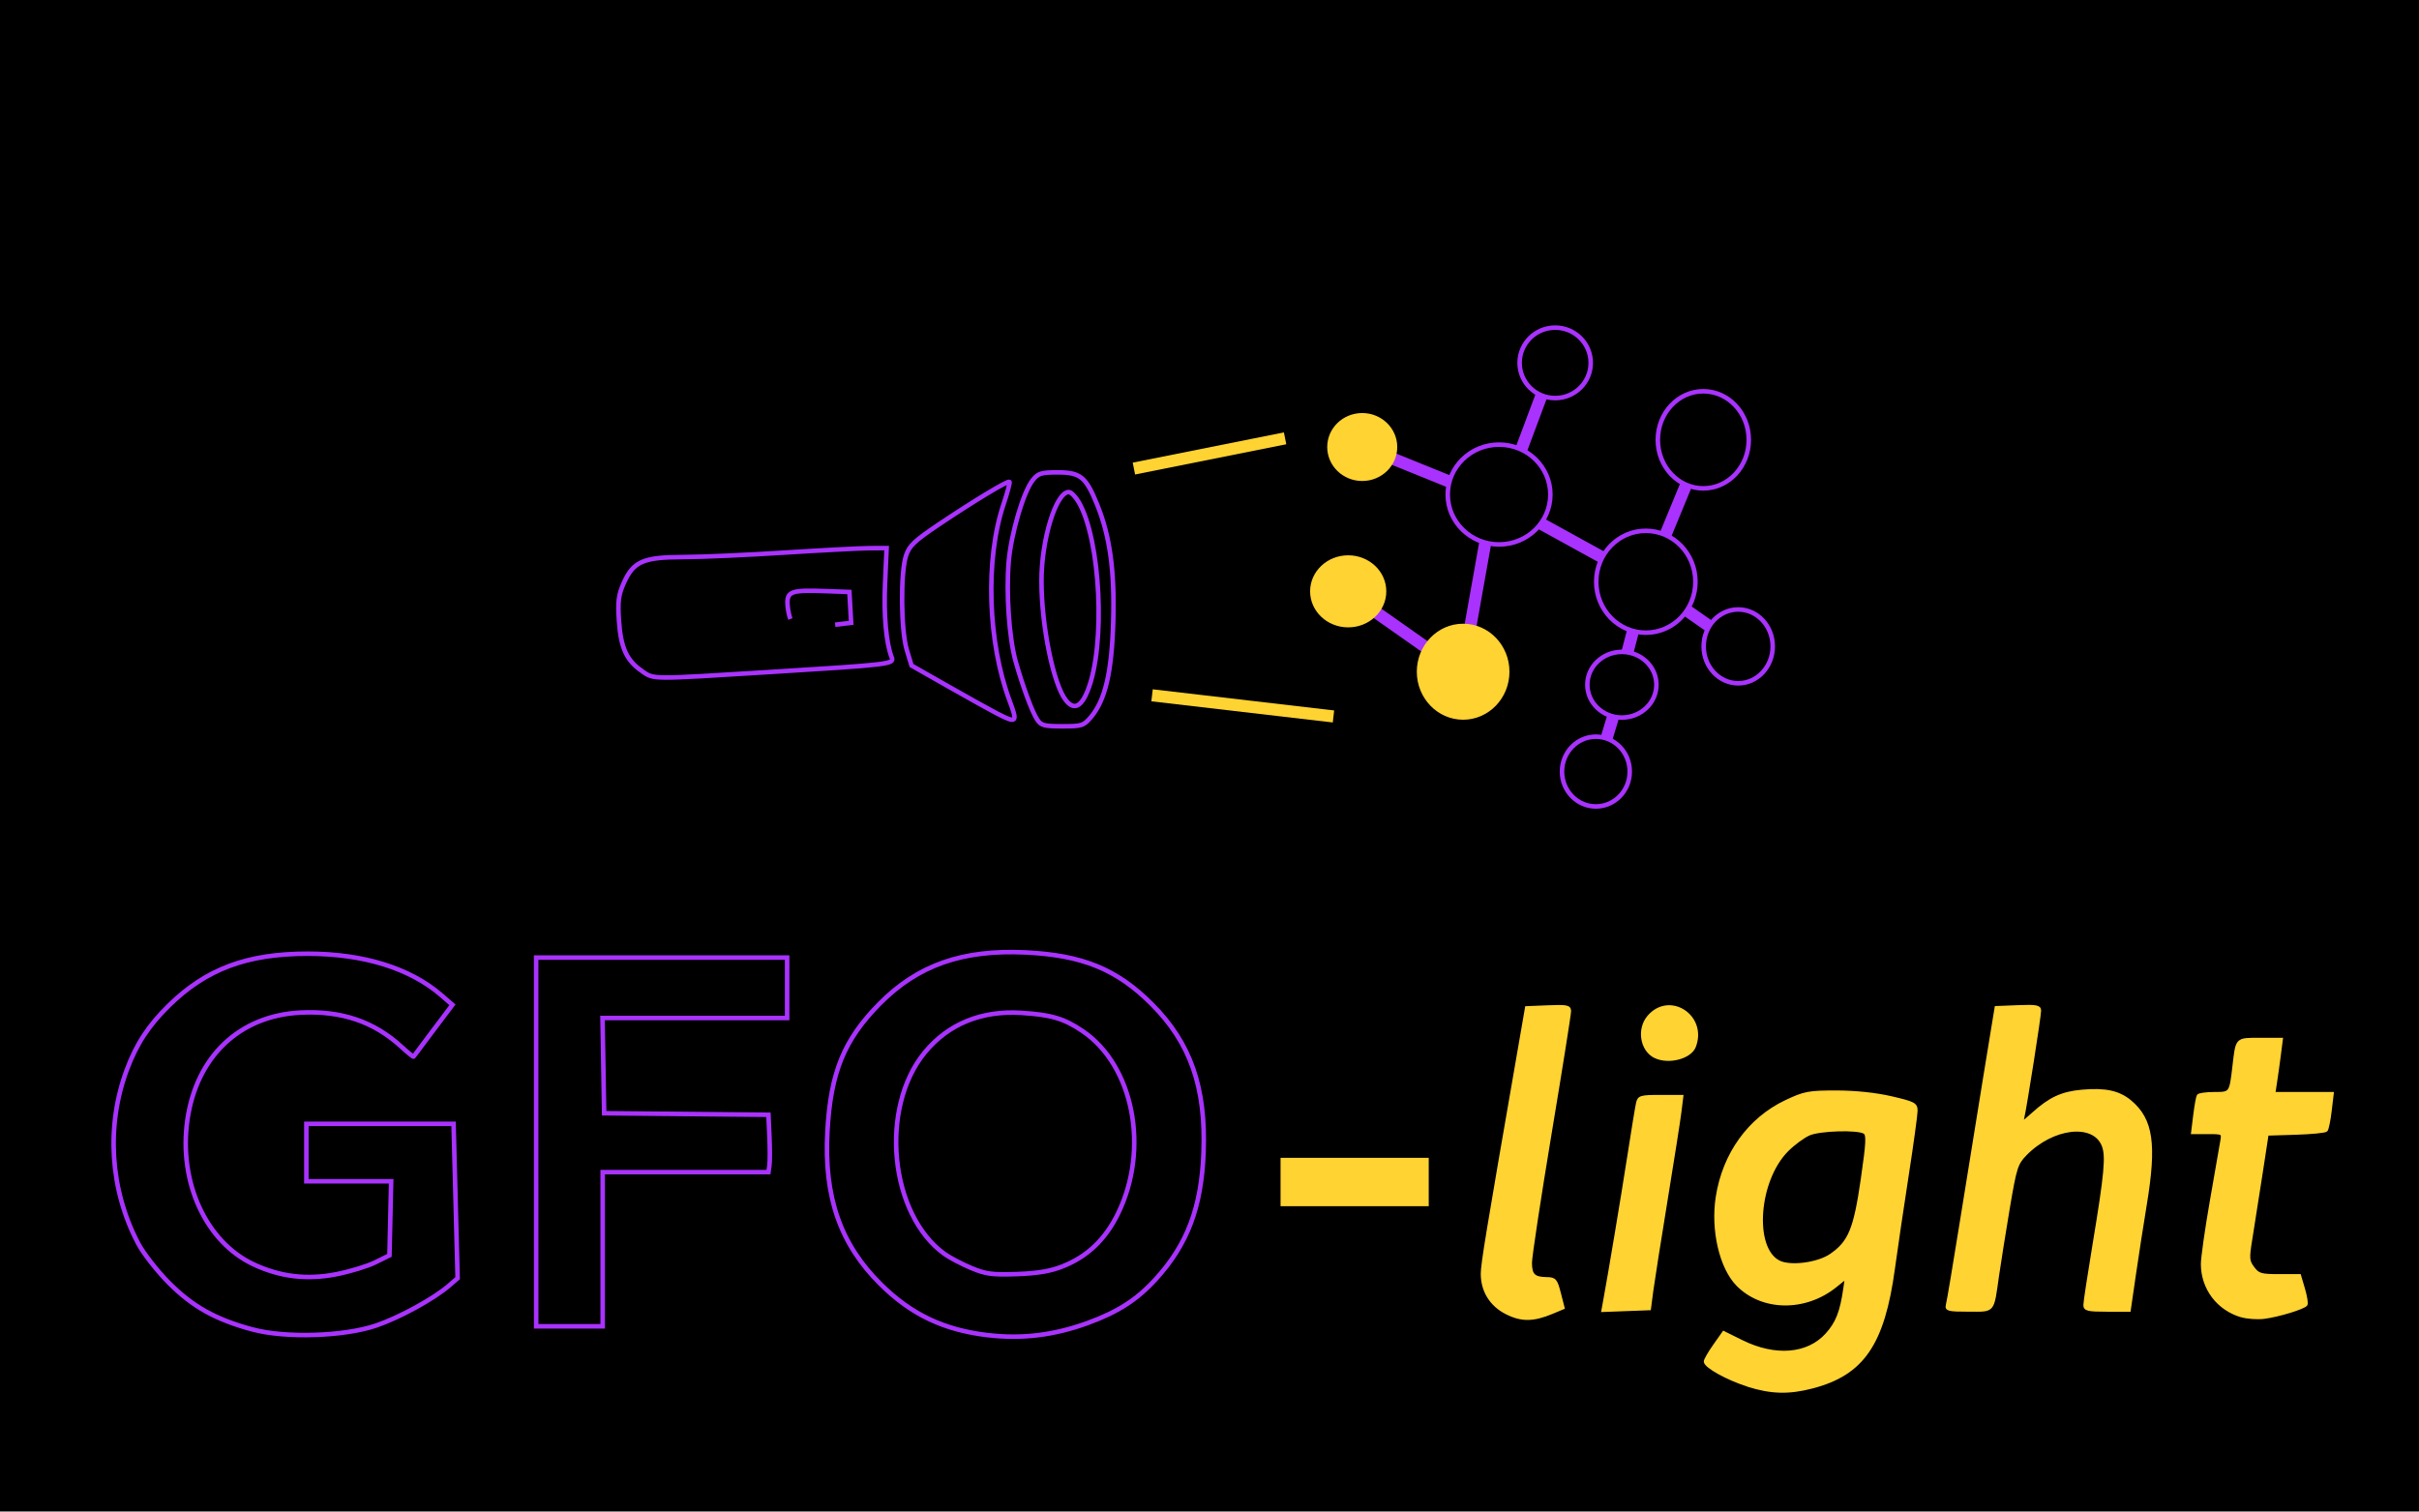
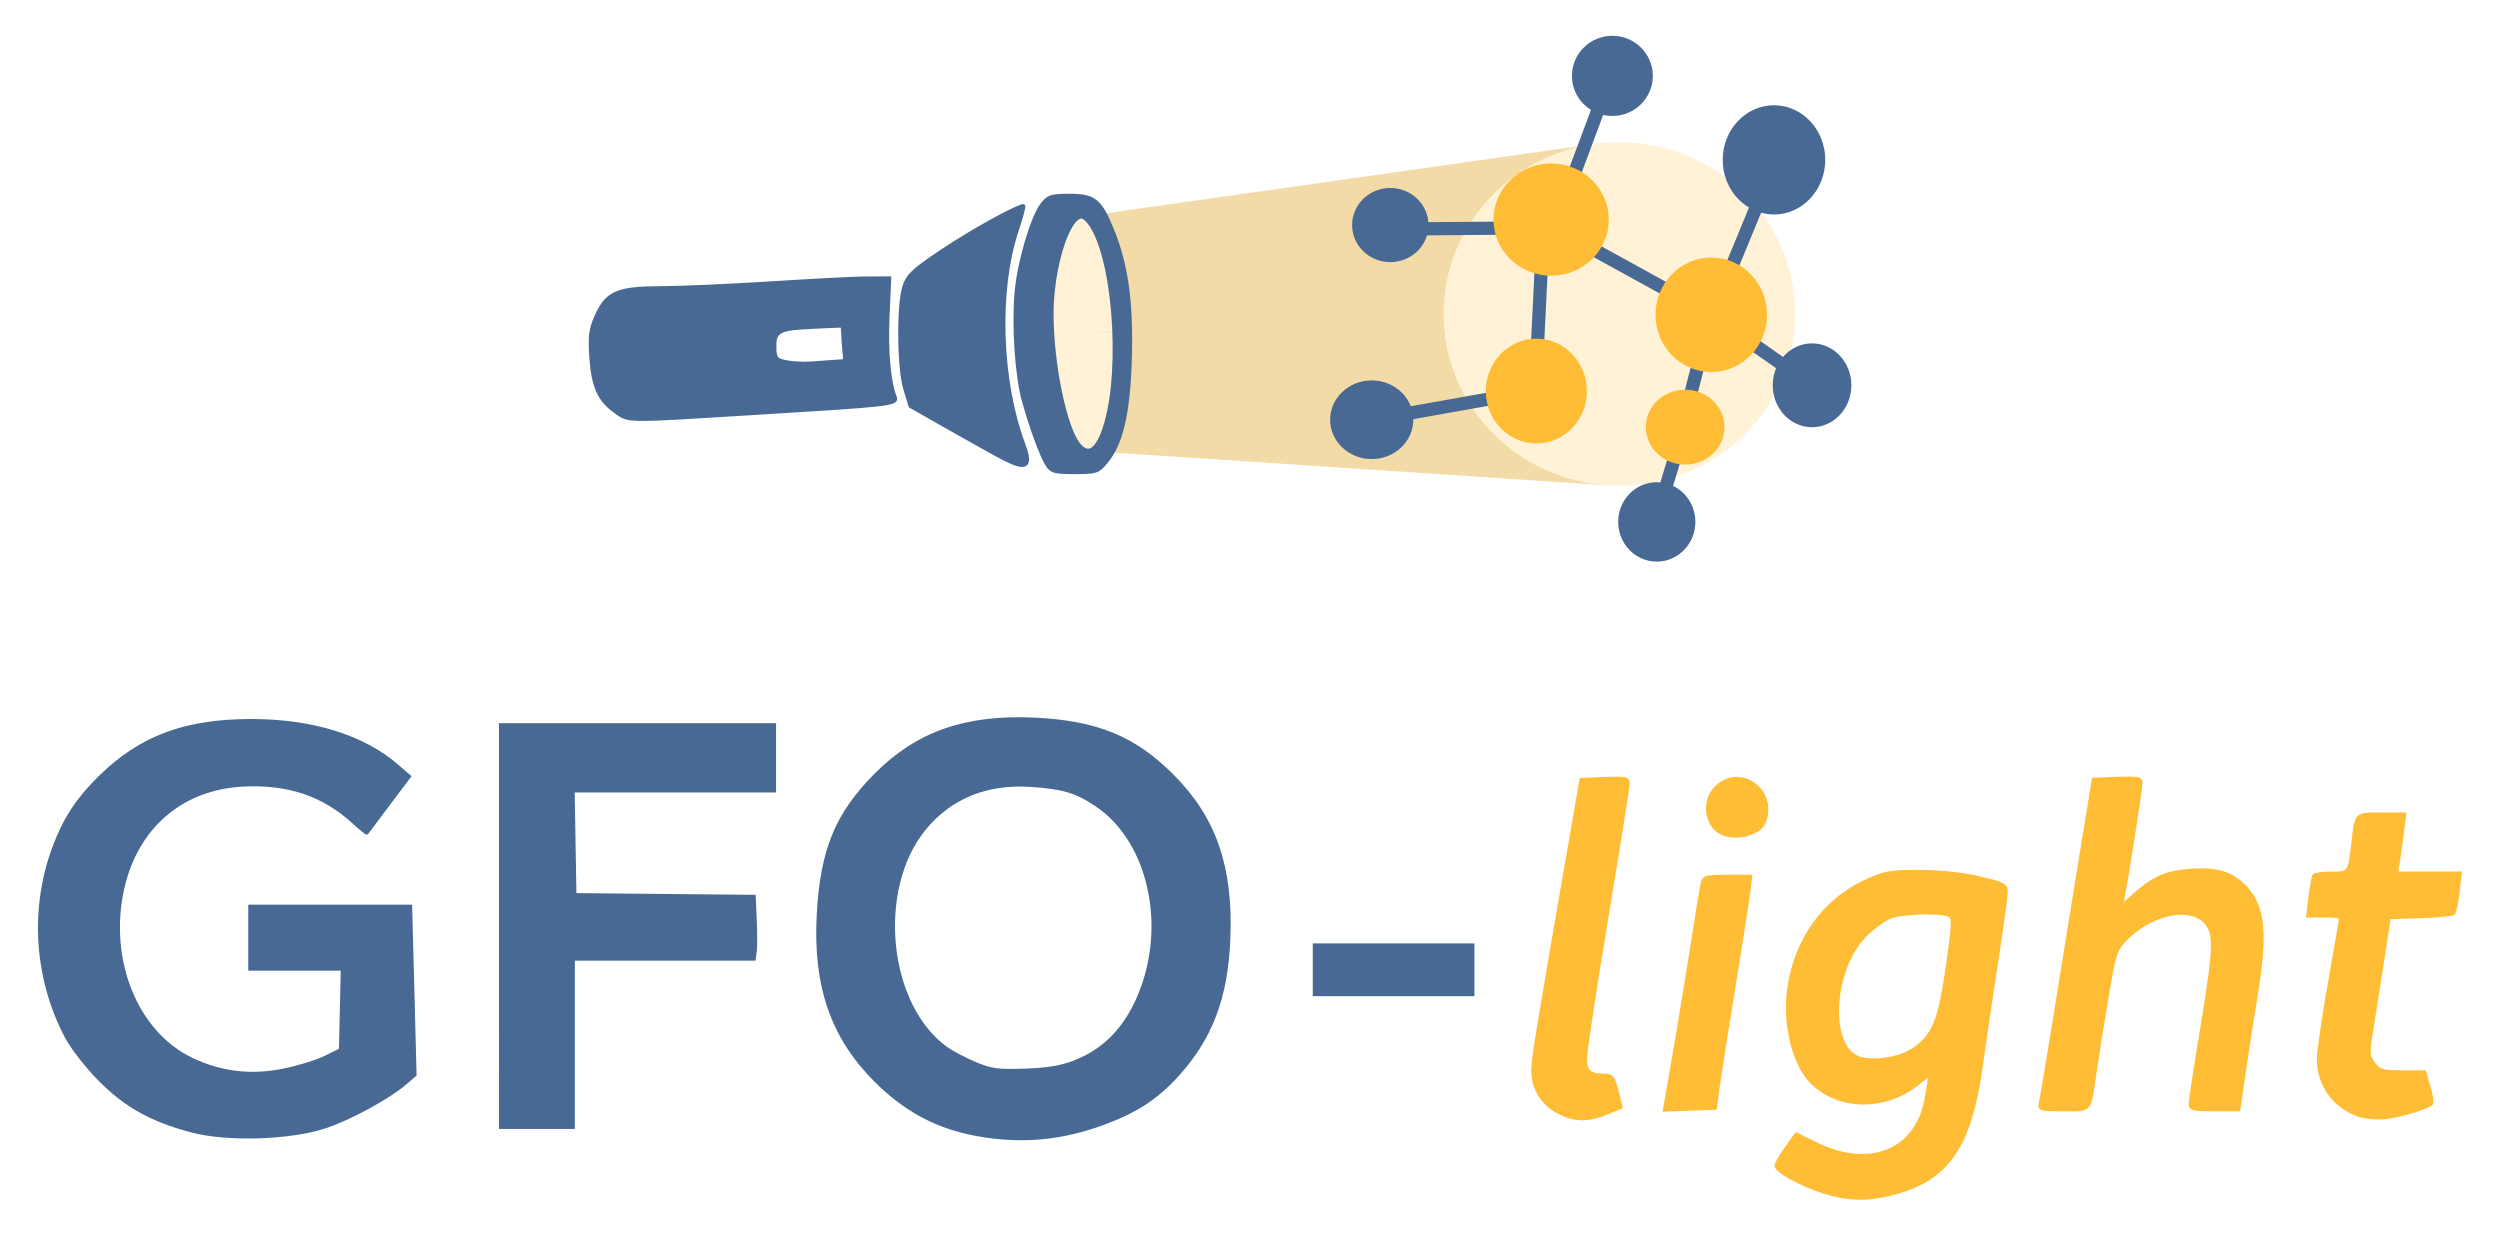
- <svg xmlns="http://www.w3.org/2000/svg" xml:space="preserve" width="800" height="500" viewBox="0 0 800 500">
-   <defs>
-     <style>
- 				.yellow {
- 						fill: #ffd332;
- 						stroke: #ffd332;
- 						stroke-width:1;
- 				}
- 				.blue {
- 						//fill: #63255;
- 						stroke: #a932ff;
- 						stroke-width:1.5;
- 				}
- 				.ray {
- 						stroke-width:4;
- 				}
- 		</style>
+ <svg xmlns="http://www.w3.org/2000/svg" xml:space="preserve" width="757.823" height="374.523" viewBox="0 0 757.823 374.523" version="1.1" id="svg11">
+   <defs id="defs1">
+     <style id="style1">
+             .yellow {
+                 fill: #ffbd35;
+                 stroke: #ffbd35;
+             }
+ 
+             .blue {
+                 fill: #476993ff;
+                 stroke: #476993ff;
+             }
+ 
+             .ray {
+                 fill: #f3dba7;
+             }
+ 
+             .focus {
+                 fill: #fff2d6;
+             }
+         </style>
  </defs>
-   <rect width="100%" height="100%" style="fill:#000000" />
-   <path class="blue" id="gfo" d="M326.92 441.70c-14.76-1.73-25.52-6.83-35.7-16.92-13.33-13.22-18.76-28.82-17.58-50.50 1.06-19.53 5.48-30.33 17.24-42.24 12.64-12.79 27.42-17.98 48.31-16.98 18.82.90 30.19 5.56 41.71 17.09 12.82 12.84 17.95 27.55 17.13 49.10-.69 18.14-5.34 30.44-15.87 41.96-6.16 6.74-12.48 10.80-22.49 14.45-11.01 4.01-21.65 5.32-32.75 4.02m24.53-22.79c8.15-3.21 14.14-8.92 18.31-17.47 10.47-21.45 5.08-49.05-11.81-60.40-6.13-4.12-10.24-5.34-20.15-5.97-13.23-.84-24.24 3.67-32.00 13.14-15.07 18.39-11.54 53.71 6.67 66.68 1.71 1.22 5.64 3.27 8.72 4.57 4.83 2.02 6.92 2.30 15.10 2.02 6.84-.24 11.07-.95 15.14-2.55M83.54 439.79c-12.21-3.29-19.82-7.54-27.67-15.43-3.93-3.95-8.46-9.76-10.21-13.10-9.29-17.72-10.65-38.85-3.68-57.47 3.17-8.49 7.14-14.54 13.85-21.14 12.36-12.14 25.86-17.18 45.98-17.17 18.44.01 33.81 4.79 44.15 13.73l3.67 3.18-6.35 8.43c-3.49 4.64-6.42 8.56-6.51 8.70-.09.14-1.91-1.33-4.06-3.30-9.08-8.32-19.79-11.94-33.36-11.26-20.11 1-34.36 14.51-37.37 35.46-2.96 20.54 6.06 40.33 21.78 47.77 8.8 4.16 17.74 5.24 27.51 3.31 4.51-.89 10.31-2.66 12.87-3.93l4.66-2.31.28-12.25.28-12.25H101.32v-19h48.68l.67 25.53.67 25.53-2.76 2.39c-5.04 4.37-16.27 10.54-24.07 13.23-10.61 3.65-30.04 4.28-40.97 1.34m93.77-62.03v-61h83v20h-61.05l.27 15.75.27 15.75 27.17.26 27.17.26.32 7.23c.18 3.97.18 8.24.00 9.48l-.32 2.25H199.32v51h-22zm247" />
-   <path class="yellow" id="hyphen" d="M424 391 v-7.5h48v15h-48zm-81-153" />
-   <path class="yellow" id="light" d="M578 458.19c-6.72-2.12-14.04-6.20-14.04-7.81 0-.52 1.36-2.89 3.04-5.27l3.04-4.31 5.98 2.96c11.06 5.48 21.88 4.59 28.12-2.31 3.42-3.79 4.85-7.42 5.97-15.23l.53-3.73-3.67 2.94c-10.02 8.03-24.1 7.85-32.28-.42-5.56-5.62-8.47-18.09-6.77-29.04 2.2-14.20 10.56-25.83 22.70-31.58 6.14-2.91 7.53-3.17 16.66-3.17 6.28 0 12.99.70 18.18 1.90 7.46 1.73 8.22 2.12 8.22 4.28 0 1.30-1.33 11.02-2.97 21.60s-3.67 24.34-4.52 30.59c-3.41 25.01-10.15 34.86-26.85 39.21-7.80 2.03-13.58 1.87-21.35-.58m27.54-43.02c6.2-4.29 7.96-8.57 10.35-25.08 1.78-12.35 1.90-14.80.74-15.53-2.18-1.38-14.55-1.04-18.26.50-1.85.77-5.14 3.18-7.32 5.36-9.92 9.92-11.61 32.45-2.77 36.97 3.78 1.93 12.95.75 17.26-2.22m-107.35 19.06c-5.10-2.62-7.96-7.25-7.97-12.88 0-3.22 1.63-13.16 11.87-72.11l2.76-15.94 7.12-.29c6.30-.25 7.12-.08 7.12 1.49-.00.98-2.91 19.26-6.47 40.63-3.55 21.36-6.46 40.50-6.46 42.53 0 4.12 1.12 5.21 5.41 5.27 2.65.03 3.03.48 4.15 4.85l1.23 4.81-3.65 1.53c-6.21 2.60-10.18 2.63-15.11.10m243.14 1.03c-7.77-2.28-12.92-9.05-12.96-17.09-.01-2.08 1.32-11.50 2.97-20.92 1.64-9.42 3.20-18.36 3.46-19.87.46-2.69.37-2.74-4.60-2.74h-5.07l.71-5.73c.39-3.15.91-6.06 1.17-6.47s2.64-.74 5.31-.74c5.44 0 5.43.02 6.48-8.96 1.09-9.31.75-8.96 8.66-8.96h7.03l-.67 5.23c-.37 2.87-.93 6.91-1.25 8.96l-.57 3.73h19.32l-.68 5.73c-.37 3.15-.97 6.04-1.32 6.43-.35.38-4.89.83-10.09.99l-9.44.29-2.14 13.94c-1.18 7.67-2.65 17.07-3.28 20.89-1.03 6.31-.96 7.16.76 9.46 1.70 2.26 2.59 2.52 8.64 2.52h6.74l1.30 4.41c.71 2.42 1.09 4.74.84 5.15-.65 1.05-9.16 3.65-13.88 4.24-2.19.27-5.53.04-7.43-.51m-210.72-4.54c1.82-9.93 5.86-34.09 7.96-47.61 1.36-8.76 2.70-16.95 2.98-18.18.46-2.06 1.05-2.24 7.58-2.24h7.08l-.65 5.23c-.36 2.87-2.42 15.99-4.57 29.14s-4.27 26.60-4.71 29.89l-.78 5.97-7.70.29-7.70.29zm113.41.95c.28-.95 2.37-13.40 4.65-27.65a16001 16001 0 0 1 7.81-48.32l3.67-22.41 7.19-.29c6.04-.24 7.19-.03 7.19 1.3 0 1.81-4.67 31.61-5.53 35.28-.52 2.24-.28 2.16 3.42-1.18 5.56-5.02 9.49-6.84 16.12-7.44 7.68-.69 12.20.28 15.99 3.47 7.07 5.95 8.25 14.03 4.95 34.01a1511 1511 0 0 0-3.61 23.27l-1.70 11.70h-7.34c-6.33 0-7.34-.24-7.33-1.74.00-.95 1.34-9.77 2.97-19.59 3.98-24.00 4.51-29.77 3.05-33.3-3.21-7.76-16.80-6.13-25.73 3.08-2.93 3.02-3.35 4.36-5.60 17.70-1.33 7.93-2.94 18.01-3.57 22.39-1.76 12.28-1.07 11.45-9.62 11.45-6.64 0-7.41-.19-6.96-1.74m-96.65-82.12c-4.54-2.2-5.65-9.18-2.10-13.26 6.91-7.95 18.90-.08 15.07 9.89-1.4 3.64-8.55 5.5-12.96 3.36" />
-   <path class="blue" id="flashlight" d="M343 238 c-1.70-2.63-4.72-10.79-7.12-19.25-2.13-7.54-3.17-22.56-2.28-33 .78-9.17 4.84-22.99 7.89-26.86 1.84-2.34 2.76-2.63 8.32-2.63 7.50 0 9.30 1.47 13.02 10.62 4.25 10.47 5.83 21.98 5.33 38.85-.49 16.69-2.64 25.86-7.37 31.48-2.4 2.85-3.00 3.04-9.45 3.04-6.04 0-7.06-.27-8.34-2.25m16.74-9.62c5.95-14.87 4.26-49.85-3.00-62.30-1.06-1.82-2.54-3.31-3.27-3.31-4.23 0-9.05 15.66-9.04 29.41.00 14.94 3.94 34.21 8.06 39.45 2.64 3.36 5.05 2.29 7.26-3.23m-29.83 7.72c-2.2-1.13-9.50-5.19-16.23-9.02l-12.23-6.95-1.57-5.18c-1.95-6.44-2.10-25.60-.25-31.18 1.08-3.27 2.77-4.87 10.78-10.26 11.76-7.90 22.94-14.64 23.44-14.13.20.21-.68 3.55-1.98 7.42-6.10 18.18-5.23 45.72 2.06 65.11 2.65 7.05 2.28 7.44-4.02 4.18m-117.54-14.09c-5.11-3.44-7.06-7.66-7.67-16.56-.44-6.49-.18-8.59 1.52-12.46 3.22-7.28 6.41-8.70 19.69-8.73 6.05-.01 21.12-.68 33.5-1.47s25.04-1.45 28.15-1.47l5.65-.02-.52 11.75c-.46 10.52.36 19.65 2.21 24.42.85 2.20-.37 2.35-40.32 4.82-39.83 2.46-38.18 2.47-42.23-.25m63.84-15.4 5.29-.63-.29-5.10-.29-5.10-7.99-.29c-10.80-.4-12.50.10-12.50 3.75 0 1.60.43 4.07.97 5.48" />
-   <path class="blue" d="m564.32 144.13-19.68 47.74Z" style="stroke-width:4;stroke-opacity:1" />
-   <path class="yellow ray" id="ray1" d="M375 155 l 50 -10z" />
-   <path class="yellow ray" id="ray2" d="M381 230 l 60 7z" />
-   <path class="blue" d="m514.54 118.11-18.10 48.42zM496.44 166.53ZM448.02 146.62l47.97 19.46zM444.40 195.04l41.18 28.96zM536.72 228.08ZM537.17 227.18ZM543.96 193.69l-9.05 34.84zM542.15 190.97l33.03 23.08zM493.27 167.89l-9.50 53.40zM494.18 164.72l49.32 27.15zM537.17 224.91l-9.05 29.86z" style="stroke-width:4;stroke-opacity:1" />
-   <ellipse class="yellow" cx="450.51" cy="147.87" rx="11.08" ry="10.74" />
-   <ellipse class="yellow" cx="445.87" cy="195.61" rx="12.10" ry="11.42" />
-   <ellipse class="yellow" cx="483.88" cy="222.20" rx="14.82" ry="15.38" />
-   <ellipse class="blue" cx="514.32" cy="120.03" rx="11.76" ry="11.65" />
-   <ellipse class="blue" cx="527.78" cy="255.23" rx="11.20" ry="11.54" />
-   <ellipse class="blue" cx="536.38" cy="226.5" rx="11.42" ry="10.86" />
-   <ellipse class="blue" cx="563.31" cy="145.49" rx="15.04" ry="16.06" />
-   <ellipse class="blue" cx="495.76" cy="163.59" rx="16.97" ry="16.51" style="display:inline;stroke-opacity:1" />
-   <ellipse class="blue" cx="544.30" cy="192.44" rx="16.40" ry="16.85" />
-   <ellipse class="blue" cx="574.85" cy="213.82" rx="11.42" ry="12.21" />
+   <g id="flashlight">
+     <path id="ray" class="ray" d="M 327.487,65.752 484.293,43.495 487.499,147.139 329.325,136.651 Z" />
+     <ellipse class="focus" id="focus" cx="490.862" cy="95.172" rx="53.276" ry="52.069" />
+     <path id="lense" class="focus" d="m 334.255,111.739 a 9.188,35.75 0 0 1 -9.177,35.75 9.188,35.75 0 0 1 -9.199,-35.664 9.188,35.75 0 0 1 9.155,-35.835 9.188,35.75 0 0 1 9.221,35.578 l -9.188,0.171 z" transform="rotate(-1.88248)" />
+     <path id="gadget" d="m 317.438,140.974 c -1.7,-2.63 -4.72,-10.79 -7.12,-19.25 -2.13,-7.54 -3.17,-22.56 -2.28,-33 0.78,-9.17 4.84,-22.99 7.89,-26.86 1.84,-2.34 2.76,-2.63 8.32,-2.63 7.5,0 9.3,1.47 13.02,10.62 4.25,10.47 5.83,21.98 5.33,38.85 -0.49,16.69 -2.64,25.86 -7.37,31.48 -2.4,2.85 -3,3.04 -9.45,3.04 -6.04,0 -7.06,-0.27 -8.34,-2.25 m 16.74,-9.62 c 5.95,-14.87 4.26,-49.85 -3,-62.3 -1.06,-1.82 -2.54,-3.31 -3.27,-3.31 -4.23,0 -9.05,15.66 -9.04,29.41 0,14.94 3.94,34.21 8.06,39.45 2.64,3.36 5.05,2.29 7.26,-3.23 m -29.83,7.72 c -2.2,-1.13 -9.5,-5.19 -16.23,-9.02 l -12.23,-6.95 -1.57,-5.18 c -1.95,-6.44 -2.1,-25.6 -0.25,-31.18 1.08,-3.27 2.77,-4.87 10.78,-10.26 11.76,-7.9 24.94,-14.64 25.44,-14.13 0.2,0.21 -0.68,3.55 -1.98,7.42 -6.1,18.18 -5.23,45.72 2.06,65.11 2.65,7.05 0.28,7.44 -6.02,4.18 m -117.54,-14.09 c -5.11,-3.44 -7.06,-7.66 -7.67,-16.56 -0.44,-6.49 -0.18,-8.59 1.52,-12.46 3.22,-7.28 6.41,-8.7 19.69,-8.73 6.05,-0.01 21.12,-0.68 33.5,-1.47 12.38,-0.79 25.04,-1.45 28.15,-1.47 l 7.65,-0.02 -0.52,11.75 c -0.46,10.52 0.36,19.65 2.21,24.42 0.85,2.2 -2.37,2.35 -42.32,4.82 -39.83,2.46 -38.18,2.47 -42.23,-0.25 m 59.567,-14.972 c 3.594,-0.269 9.735,-0.713 9.735,-0.713 l -0.462,-5.445 -0.29,-5.1 c 0,0 -7.504,0.255 -12.861,0.615 -5.357,0.36 -7.629,1.195 -7.629,4.845 0,1.6 -0.134,2.845 0.545,4.193 0.755,1.501 7.368,1.873 10.963,1.605 z" class="blue" />
+   </g>
+   <g id="title">
+     <path id="light" d="m 552.438,361.164 c -6.72,-2.12 -14.04,-6.2 -14.04,-7.81 0,-0.52 1.36,-2.89 3.04,-5.27 l 3.04,-4.31 5.98,2.96 c 11.06,5.48 21.88,4.59 28.12,-2.31 3.42,-3.79 4.85,-7.42 5.97,-15.23 l 0.53,-3.73 -3.67,2.94 c -10.02,8.03 -24.1,7.85 -32.28,-0.42 -5.56,-5.62 -8.47,-18.09 -6.77,-29.04 2.2,-14.2 10.56,-25.83 22.7,-31.58 6.14,-2.91 7.53,-3.17 16.66,-3.17 6.28,0 12.99,0.7 18.18,1.9 7.46,1.73 8.22,2.12 8.22,4.28 0,1.3 -1.33,11.02 -2.97,21.6 -1.64,10.58 -3.67,24.34 -4.52,30.59 -3.41,25.01 -10.15,34.86 -26.85,39.21 -7.8,2.03 -13.58,1.87 -21.35,-0.58 m 27.54,-43.02 c 6.2,-4.29 7.96,-8.57 10.35,-25.08 1.78,-12.35 1.9,-14.8 0.74,-15.53 -2.18,-1.38 -14.55,-1.04 -18.26,0.5 -1.85,0.77 -5.14,3.18 -7.32,5.36 -9.92,9.92 -11.61,32.45 -2.77,36.97 3.78,1.93 12.95,0.75 17.26,-2.22 m -107.35,19.06 c -5.1,-2.62 -7.96,-7.25 -7.97,-12.88 0,-3.22 1.63,-13.16 11.87,-72.11 l 2.76,-15.94 7.12,-0.29 c 6.3,-0.25 7.12,-0.08 7.12,1.49 0,0.98 -2.91,19.26 -6.47,40.63 -3.55,21.36 -6.46,40.5 -6.46,42.53 0,4.12 1.12,5.21 5.41,5.27 2.65,0.03 3.03,0.48 4.15,4.85 l 1.23,4.81 -3.65,1.53 c -6.21,2.6 -10.18,2.63 -15.11,0.1 m 243.14,1.03 c -7.77,-2.28 -12.92,-9.05 -12.96,-17.09 -0.01,-2.08 1.32,-11.5 2.97,-20.92 1.64,-9.42 3.2,-18.36 3.46,-19.87 0.46,-2.69 0.37,-2.74 -4.6,-2.74 h -5.07 l 0.71,-5.73 c 0.39,-3.15 0.91,-6.06 1.17,-6.47 0.26,-0.41 2.64,-0.74 5.31,-0.74 5.44,0 5.43,0.02 6.48,-8.96 1.09,-9.31 0.75,-8.96 8.66,-8.96 h 7.03 l -0.67,5.23 c -0.37,2.87 -0.93,6.91 -1.25,8.96 l -0.57,3.73 h 19.32 l -0.68,5.73 c -0.37,3.15 -0.97,6.04 -1.32,6.43 -0.35,0.38 -4.89,0.83 -10.09,0.99 l -9.44,0.29 -2.14,13.94 c -1.18,7.67 -2.65,17.07 -3.28,20.89 -1.03,6.31 -0.96,7.16 0.76,9.46 1.7,2.26 2.59,2.52 8.64,2.52 h 6.74 l 1.3,4.41 c 0.71,2.42 1.09,4.74 0.84,5.15 -0.65,1.05 -9.16,3.65 -13.88,4.24 -2.19,0.27 -5.53,0.04 -7.43,-0.51 m -210.72,-4.54 c 1.82,-9.93 5.86,-34.09 7.96,-47.61 1.36,-8.76 2.7,-16.95 2.98,-18.18 0.46,-2.06 1.05,-2.24 7.58,-2.24 h 7.08 l -0.65,5.23 c -0.36,2.87 -2.42,15.99 -4.57,29.14 -2.15,13.15 -4.27,26.6 -4.71,29.89 l -0.78,5.97 -7.7,0.29 -7.7,0.29 z m 113.41,0.95 c 0.28,-0.95 2.37,-13.4 4.65,-27.65 a 16001,16001 0 0 1 7.81,-48.32 l 3.67,-22.41 7.19,-0.29 c 6.04,-0.24 7.19,-0.03 7.19,1.3 0,1.81 -4.67,31.61 -5.53,35.28 -0.52,2.24 -0.28,2.16 3.42,-1.18 5.56,-5.02 9.49,-6.84 16.12,-7.44 7.68,-0.69 12.2,0.28 15.99,3.47 7.07,5.95 8.25,14.03 4.95,34.01 a 1511,1511 0 0 0 -3.61,23.27 l -1.7,11.7 h -7.34 c -6.33,0 -7.34,-0.24 -7.33,-1.74 0,-0.95 1.34,-9.77 2.97,-19.59 3.98,-24 4.51,-29.77 3.05,-33.3 -3.21,-7.76 -16.8,-6.13 -25.73,3.08 -2.93,3.02 -3.35,4.36 -5.6,17.7 -1.33,7.93 -2.94,18.01 -3.57,22.39 -1.76,12.28 -1.07,11.45 -9.62,11.45 -6.64,0 -7.41,-0.19 -6.96,-1.74 m -96.65,-82.12 c -4.54,-2.2 -5.65,-9.18 -2.1,-13.26 6.91,-7.95 18.9,-0.08 15.07,9.89 -1.4,3.64 -8.55,5.5 -12.96,3.36" class="yellow" />
+     <path id="hyphen" d="m 398.438,286.474 h 48 v 15 h -48 z" class="blue" />
+     <path id="gfo" d="m 301.358,344.674 c -14.76,-1.73 -25.52,-6.83 -35.7,-16.92 -13.33,-13.22 -18.76,-28.82 -17.58,-50.5 1.06,-19.53 5.48,-30.33 17.24,-42.24 12.64,-12.79 27.42,-17.98 48.31,-16.98 18.82,0.9 30.19,5.56 41.71,17.09 12.82,12.84 17.95,27.55 17.13,49.1 -0.69,18.14 -5.34,30.44 -15.87,41.96 -6.16,6.74 -12.48,10.8 -22.49,14.45 -11.01,4.01 -21.65,5.32 -32.75,4.02 m 24.53,-22.79 c 8.15,-3.21 14.14,-8.92 18.31,-17.47 10.47,-21.45 5.08,-49.05 -11.81,-60.4 -6.13,-4.12 -10.24,-5.34 -20.15,-5.97 -13.23,-0.84 -24.24,3.67 -32,13.14 -15.07,18.39 -11.54,53.71 6.67,66.68 1.71,1.22 5.64,3.27 8.72,4.57 4.83,2.02 6.92,2.3 15.1,2.02 6.84,-0.24 11.07,-0.95 15.14,-2.55 m -267.89,20.88 c -12.21,-3.29 -19.82,-7.54 -27.67,-15.43 -3.93,-3.95 -8.46,-9.76 -10.21,-13.1 -9.29,-17.72 -10.65,-38.85 -3.68,-57.47 3.17,-8.49 7.14,-14.54 13.85,-21.14 12.36,-12.14 25.86,-17.18 45.98,-17.17 18.44,0.01 33.81,4.79 44.15,13.73 l 3.67,3.18 -6.35,8.43 c -3.49,4.64 -6.42,8.56 -6.51,8.7 -0.09,0.14 -1.91,-1.33 -4.06,-3.3 -9.08,-8.32 -19.79,-11.94 -33.36,-11.26 -20.11,1 -34.36,14.51 -37.37,35.46 -2.96,20.54 6.06,40.33 21.78,47.77 8.8,4.16 17.74,5.24 27.51,3.31 4.51,-0.89 10.31,-2.66 12.87,-3.93 l 4.66,-2.31 0.28,-12.25 0.28,-12.25 H 75.757 v -19 H 124.438 l 0.67,25.53 0.67,25.53 -2.76,2.39 c -5.04,4.37 -16.27,10.54 -24.07,13.23 -10.61,3.65 -30.04,4.28 -40.97,1.34 m 93.77,-62.03 v -61 h 83 v 20 h -61.05 l 0.27,15.75 0.27,15.75 27.17,0.26 27.17,0.26 0.32,7.23 c 0.18,3.97 0.18,8.24 0,9.48 l -0.32,2.25 h -54.82 v 51 h -22 z" class="blue" />
+   </g>
+   <g id="graph">
+     <path id="edges" style="stroke-width:4" d="m 488.978,21.084 -18.1,48.42 z m -67.126,48.341 48.576,-0.371 z m -6.173,57.872 49.41,-8.798 z m 102.719,-30.633 -9.05,34.84 z m -1.81,-2.72 33.03,23.08 z m -48.88,-23.08 -2.308,47.046 z m 0.91,-3.17 49.32,27.15 z m 41.74,62.19 -8.925,29.36 z m 27.952,-81.47 -19.68,47.74 z" class="blue" />
+     <ellipse cx="415.809" cy="127.234" rx="12.1" ry="11.42" id="node10" class="blue" />
+     <ellipse cx="502.218" cy="158.204" rx="11.2" ry="11.54" id="node9" class="blue" />
+     <ellipse cx="549.287" cy="116.794" rx="11.42" ry="12.21" id="node8" class="blue" />
+     <ellipse cx="537.747" cy="48.464" rx="15.04" ry="16.06" id="node7" class="blue" />
+     <ellipse cx="488.758" cy="23.004" rx="11.76" ry="11.65" id="node6" class="blue" />
+     <ellipse cx="421.44" cy="68.219" rx="11.08" ry="10.74" id="node5" class="blue" />
+     <g id="highlight">
+       <ellipse cx="510.817" cy="129.474" rx="11.42" ry="10.86" id="node4" class="yellow" />
+       <ellipse cx="518.737" cy="95.414" rx="16.4" ry="16.85" id="node3" class="yellow" />
+       <ellipse cx="465.712" cy="118.547" rx="14.82" ry="15.38" id="node2" class="yellow" />
+       <ellipse cx="470.198" cy="66.564" rx="16.97" ry="16.51" id="node1" class="yellow" />
+     </g>
+   </g>
</svg>
